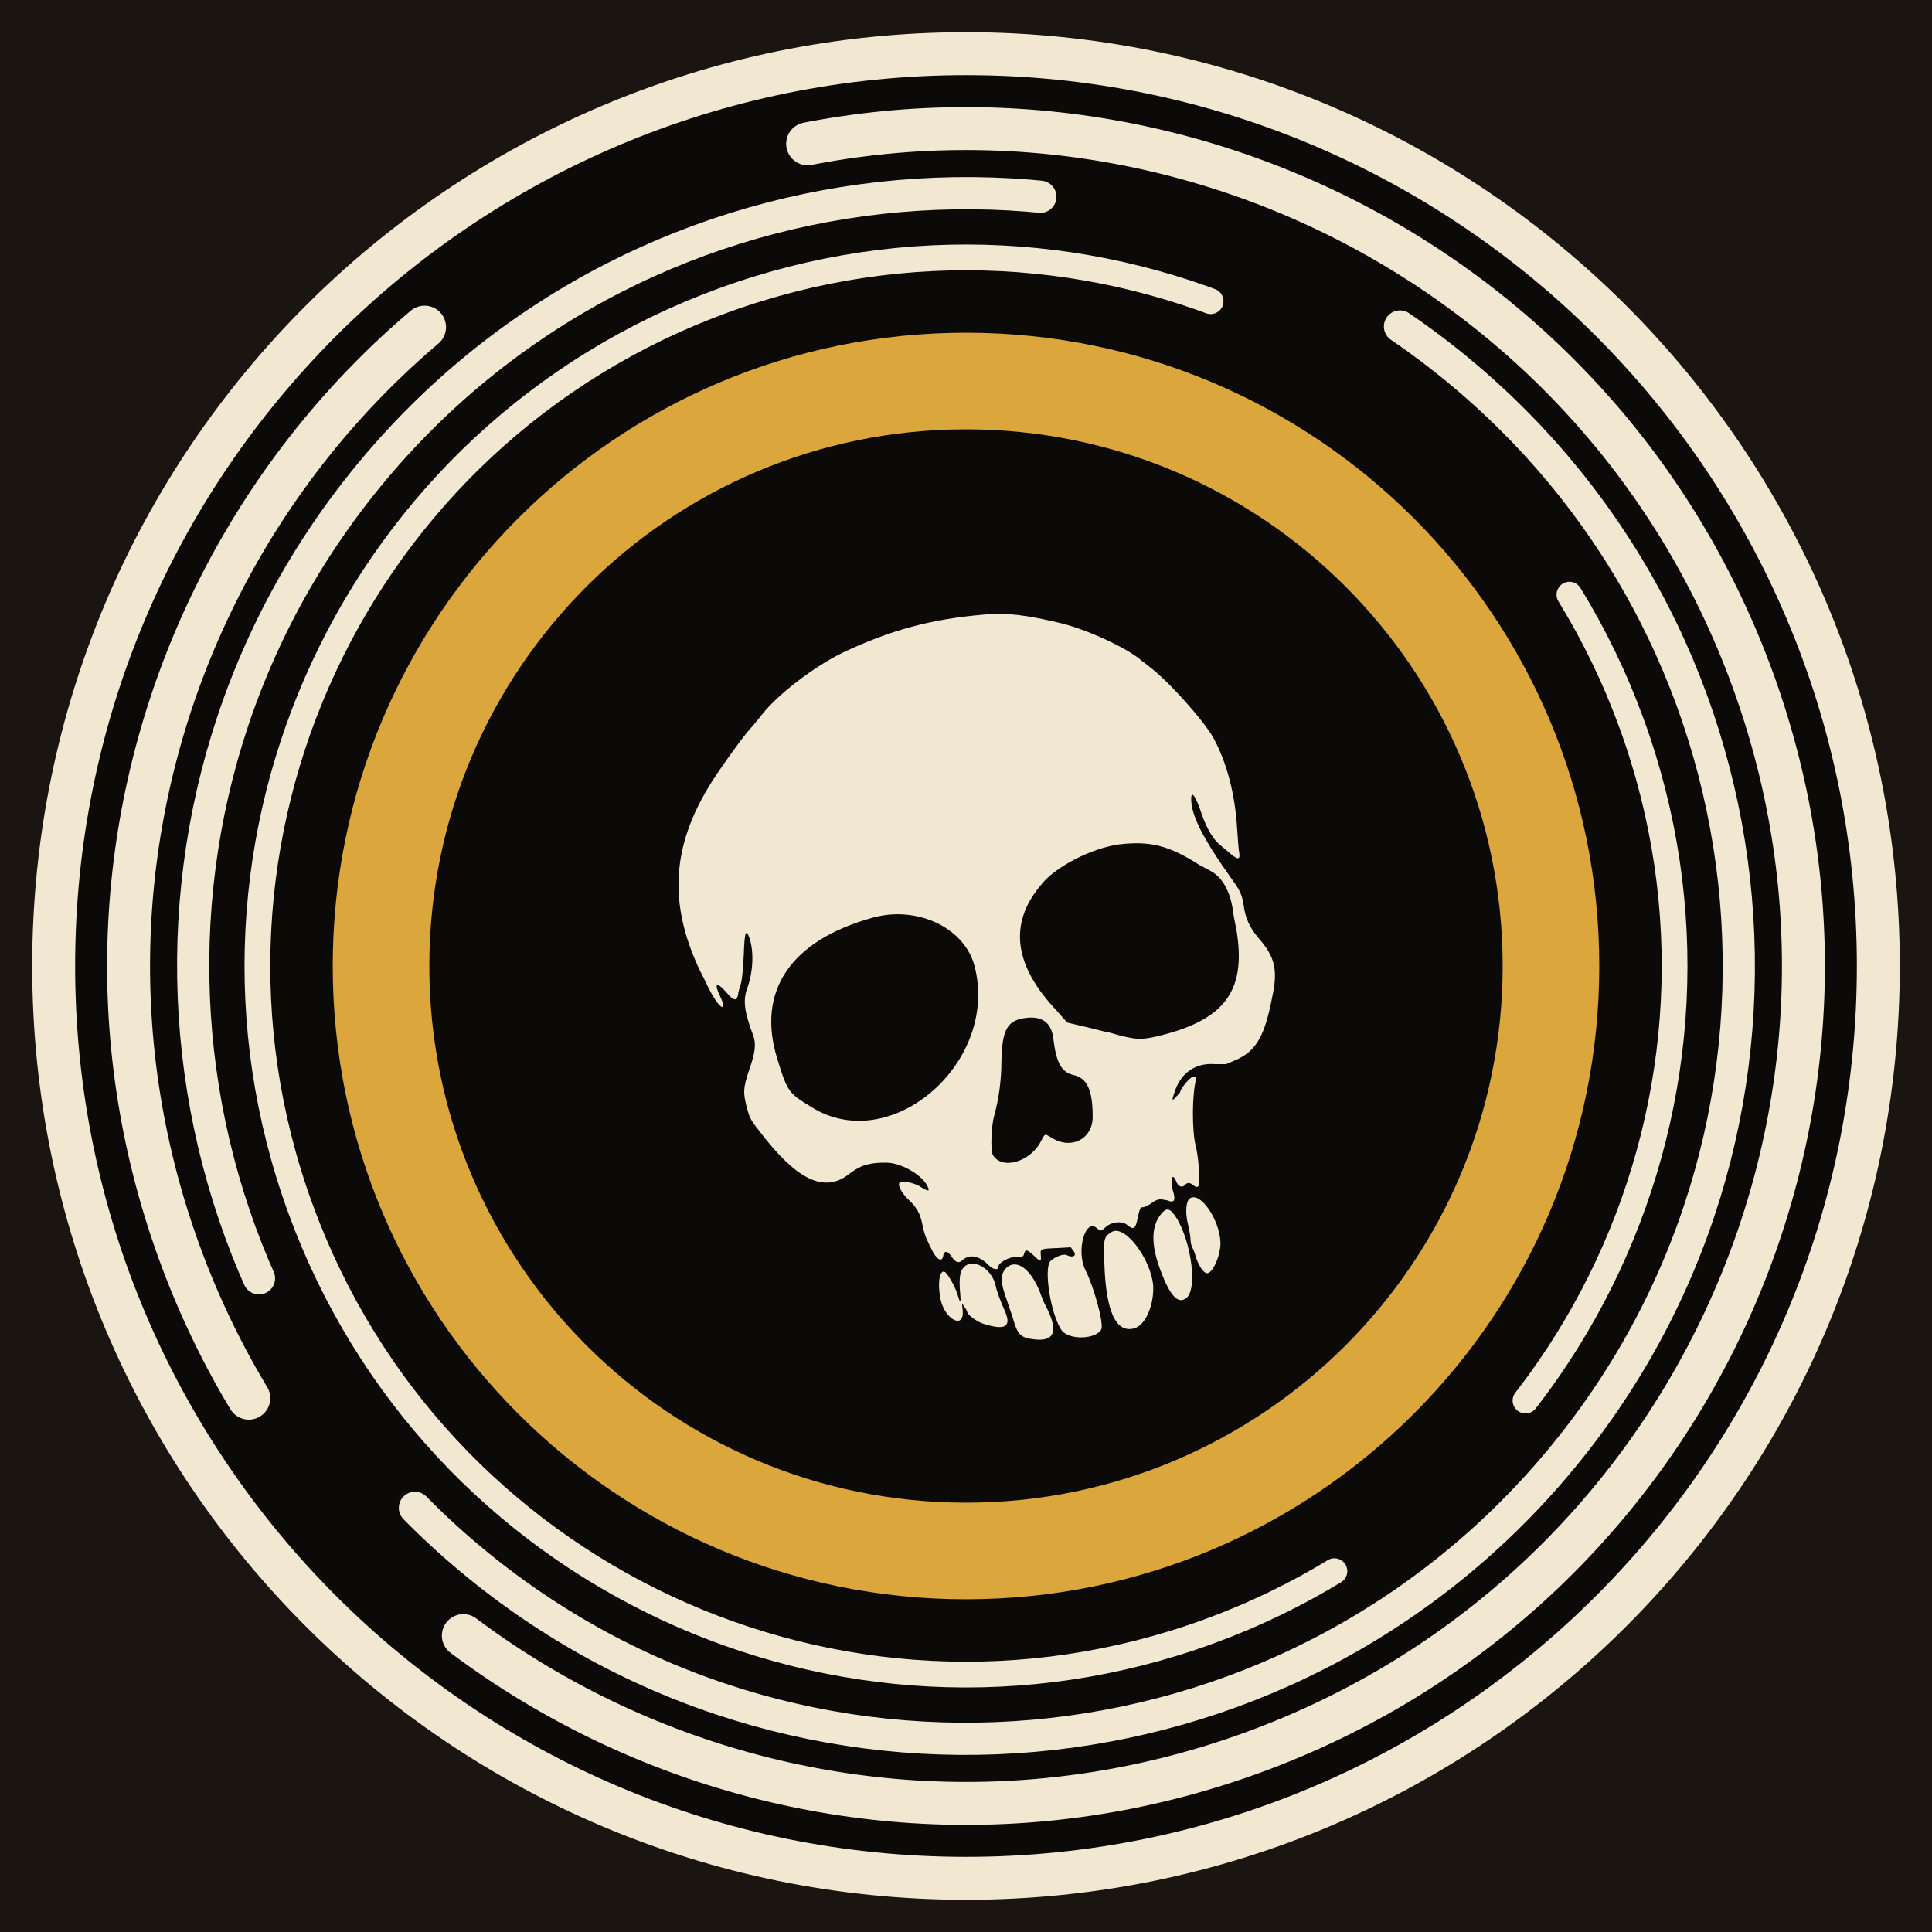
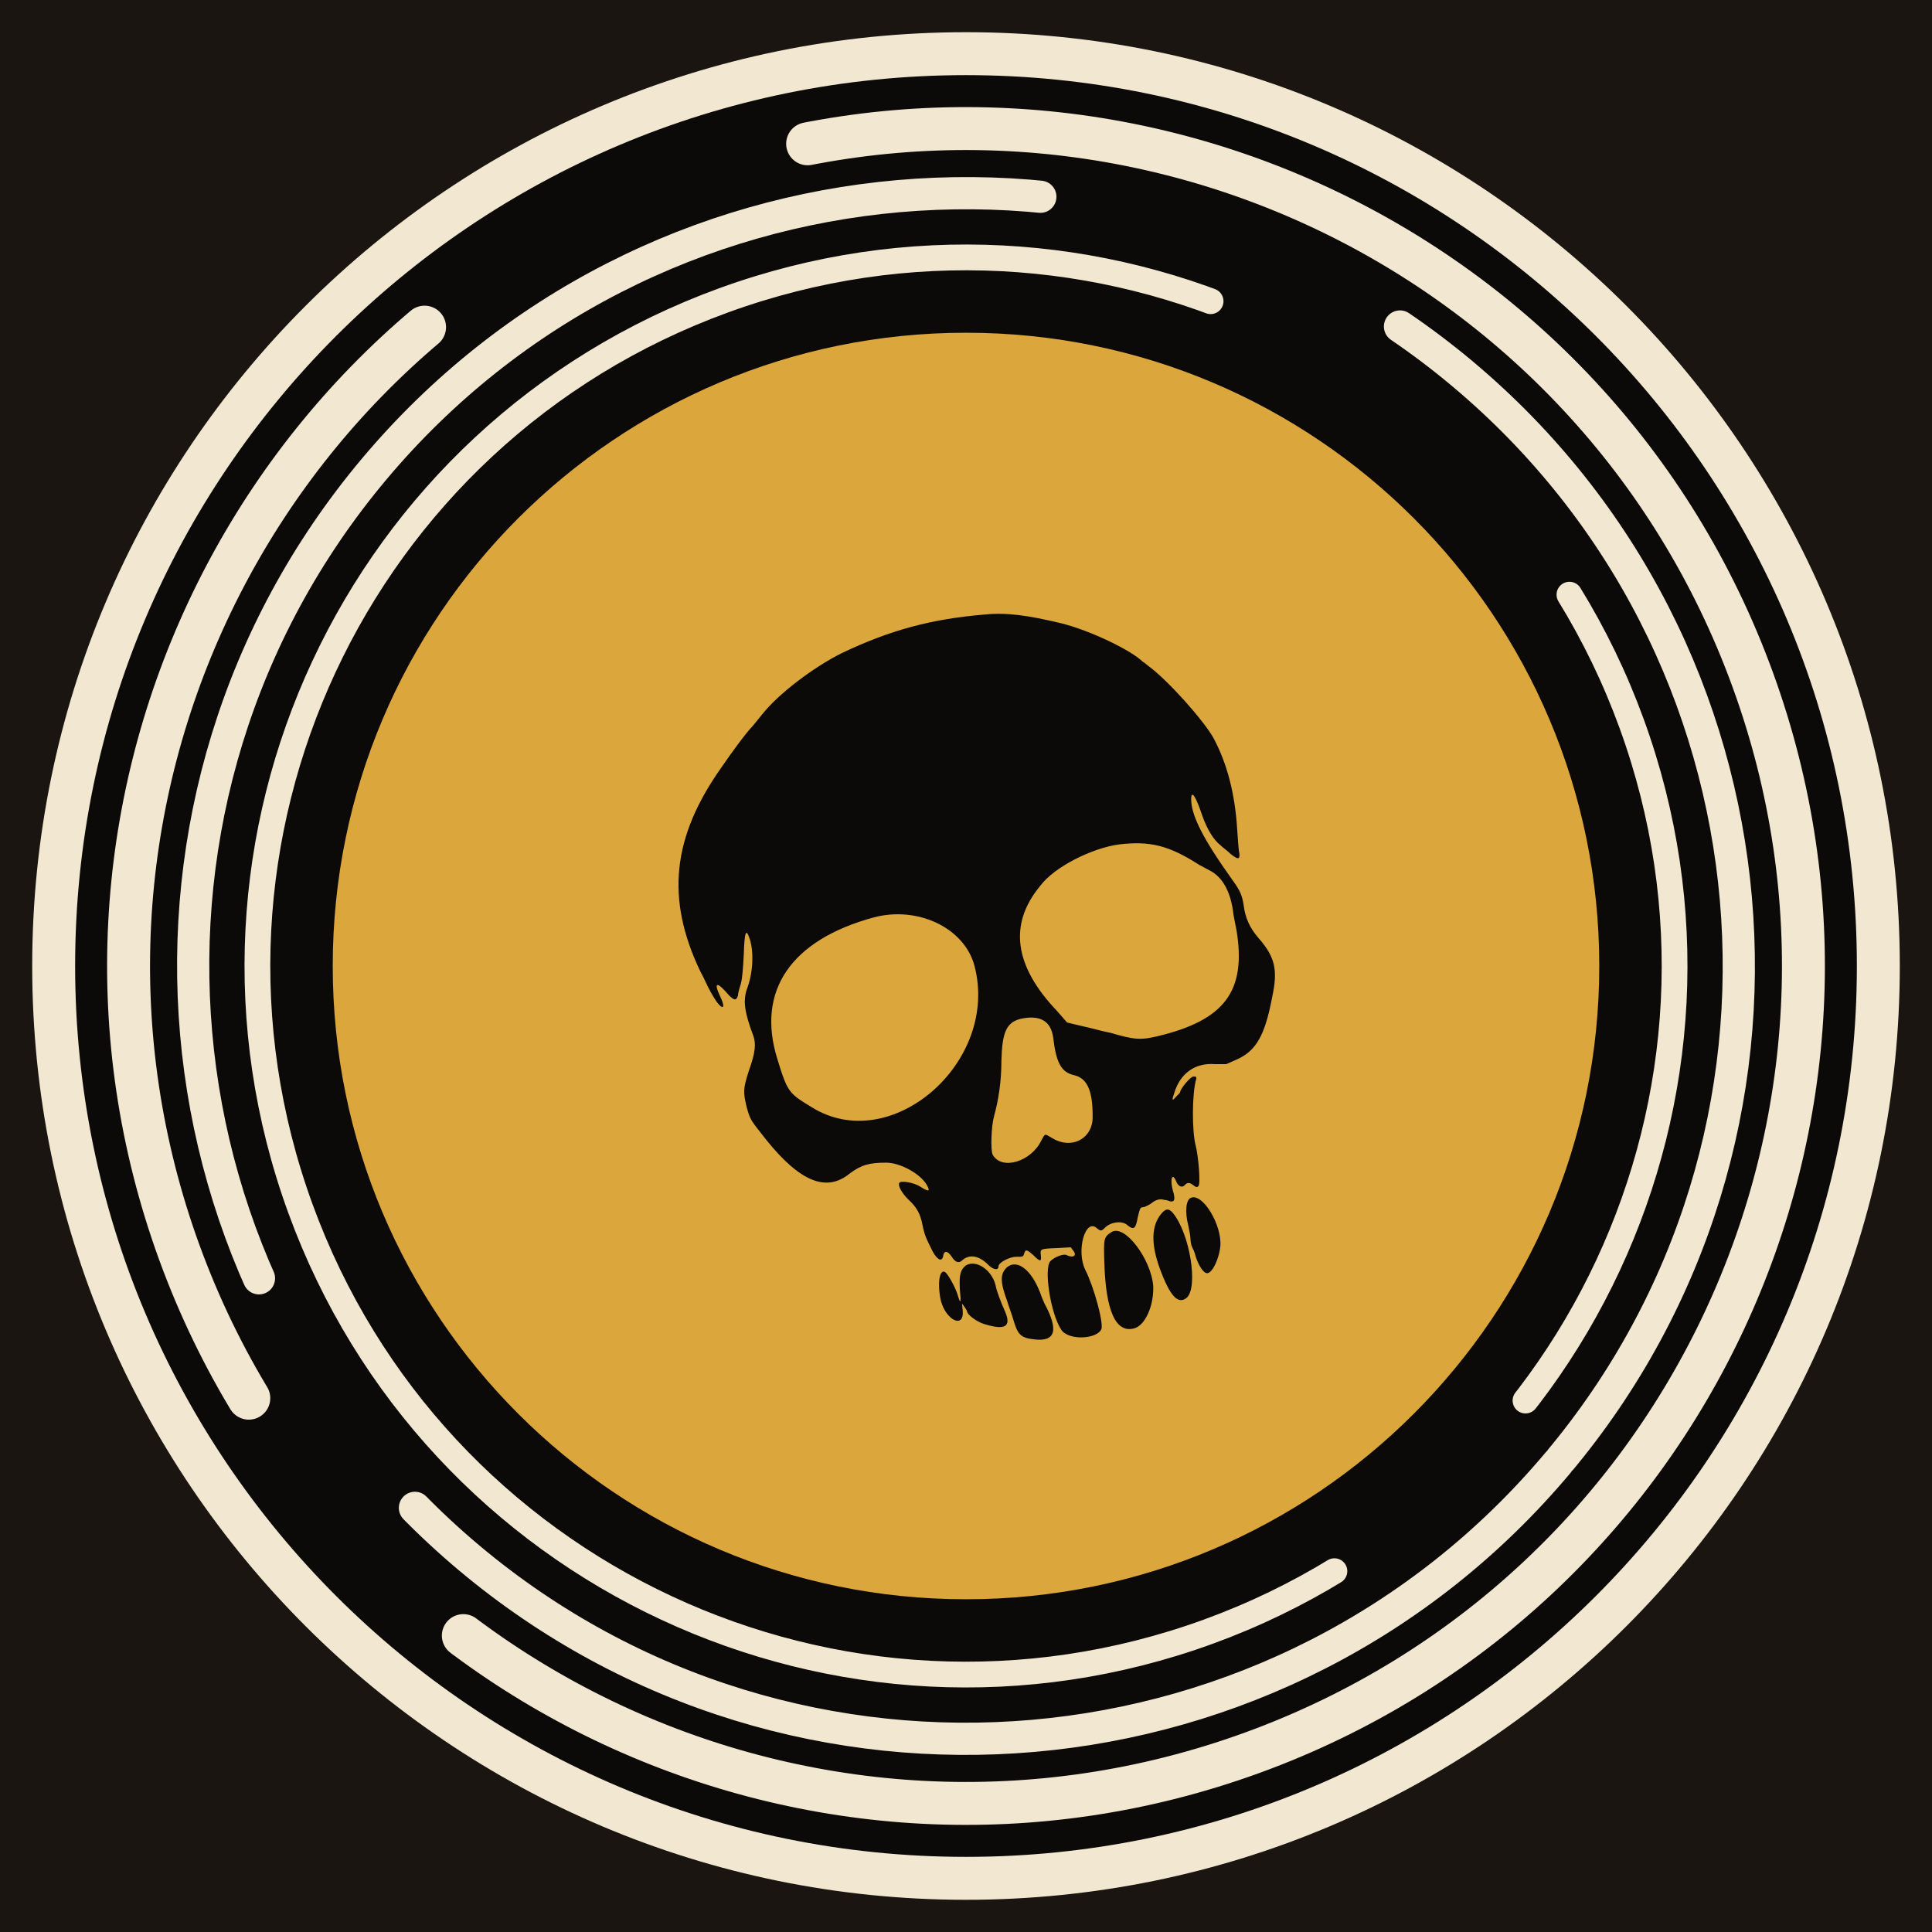
<svg xmlns="http://www.w3.org/2000/svg" viewBox="0 0 180 180" width="180" height="180">
  <rect width="180" height="180" fill="#1a1510" />
  <circle cx="90" cy="90" r="87" fill="#f2e8d2" />
  <circle cx="90" cy="90" r="83" fill="#0b0a08" />
  <g fill="none" stroke="#f2e8d2" stroke-linecap="round" transform="translate(90 90)">
    <circle r="78" stroke-width="4" stroke-dasharray="200 30 110 40" transform="rotate(-20)" />
    <circle r="72" stroke-width="3" stroke-dasharray="120 26 150 36" transform="rotate(40)" />
    <circle r="66" stroke-width="2.4" stroke-dasharray="150 44 80 24" transform="rotate(160)" />
  </g>
  <circle cx="90" cy="90" r="59" fill="#dba63c" />
-   <circle cx="90" cy="90" r="50" fill="#0b0a08" />
-   <path fill="#f2e8d2" fill-rule="evenodd" transform="translate(62.02 57.05) scale(0.68)" d="M43.7 0.3C36.5 0.9 30.8 2.4 24.1 5.6C20.3 7.5 15.5 11.1 13.2 14C12.9 14.4 12.3 15.1 11.9 15.6C11.1 16.4 9.1 19.1 7.6 21.3C0.9 30.8 0 39.2 4.7 49.1C5.4 50.4 5.9 51.6 6 51.7C6.1 51.9 6.3 52.3 6.5 52.6C7.6 54.5 8.4 54.6 7.5 52.7C6.5 50.6 7 50.5 8.7 52.5C9.4 53.2 9.7 53.2 9.9 52.5C9.9 52.2 10.1 51.5 10.3 50.9C10.5 50.1 10.6 48.8 10.7 46.9C10.8 43.8 11 43.2 11.5 44.7C12.1 46.5 12 49.4 11.1 51.7C10.6 53.3 10.8 54.8 12 58C12.4 59.1 12.3 60.3 11.4 62.8C10.6 65.3 10.6 65.7 11.1 67.8C11.6 69.6 11.6 69.5 13.8 72.3C18.4 78 22 79.5 25.2 76.9C26.8 75.7 27.9 75.4 30.2 75.4C32.2 75.4 35 77 35.8 78.5C36.3 79.4 36 79.4 34.9 78.7C34 78.1 32.1 77.8 32 78.2C31.8 78.6 32.4 79.6 33.2 80.4C34.4 81.5 34.9 82.4 35.2 84C35.5 85.5 35.8 86 36.6 87.6C37.2 88.7 37.8 89 38 88.3C38.1 87.4 38.6 87.4 39.2 88.3C39.7 89.1 40.2 89.2 40.6 88.8C41.6 87.9 42.9 88.1 44.2 89.4C44.9 90.1 45.6 90.2 45.6 89.6C45.6 89.1 47.1 88.3 48 88.3C48.9 88.3 49 88.3 49.1 87.9C49.3 87.2 49.5 87.3 50.4 88.1C51.3 89 51.5 89 51.4 88.1C51.3 87.2 51.3 87.2 53.7 87.1L55.5 87 55.8 87.4C56.4 88.1 55.9 88.5 55 88.1C54.6 87.8 53.3 88.3 52.7 88.9C51.8 89.9 52.7 96 54.2 98.3C55.2 99.8 59.1 99.6 59.7 98.2C60 97.3 58.7 92.5 57.5 90.1C56.2 87.5 57.5 82.9 59.1 84.4C59.6 84.8 59.7 84.8 60.2 84.3C61 83.5 62.6 83.3 63.3 84C64.2 84.7 64.4 84.4 64.7 82.8C65 81.6 65 81.5 65.5 81.5C65.8 81.4 66.2 81.2 66.5 81C67.1 80.5 67.7 80.3 68.3 80.5C68.5 80.5 68.9 80.6 69.1 80.7C69.7 80.8 69.8 80.5 69.6 79.6C69 77.7 69.4 76.5 70 78.1C70.3 78.7 70.8 78.9 71.2 78.4C71.5 78.1 71.8 78.1 72.3 78.5C72.7 78.8 72.8 78.8 73 78.6C73.3 78.3 73 74.5 72.6 73C72.1 71 72.1 65.9 72.7 63.9C72.7 63.6 72.7 63.6 72.3 63.6C71.9 63.6 70.5 65.3 70.5 65.7C70.5 65.8 70.2 66.1 69.9 66.4C69.4 67 69.3 66.9 69.7 65.8C70.5 63.2 72.5 61.7 75.2 61.9L76.8 61.9 78.4 61.2C80.9 60 82.1 58 83.1 52.7C83.9 49 83.5 47.2 81.2 44.6C80 43.2 79.4 41.8 79.2 40.2C79 38.8 78.7 38.1 77.6 36.6C73.6 31 72 27.8 72 25.6C72 24.3 72.6 25.1 73.5 27.8C74.2 29.8 75.1 31.2 76 31.9C76.3 32.2 77 32.7 77.4 33.1C78.4 33.9 78.7 33.9 78.6 33C78.5 32.7 78.4 31.2 78.3 29.7C78 24.8 76.9 20.7 75.1 17.3C73.8 14.9 68.8 9.3 66.2 7.4C65.8 7.1 65.5 6.8 65.4 6.8C63.8 5.2 58.2 2.5 54.2 1.5C49.6 0.4 46.7 0 43.7 0.3ZM62.1 31.8C58.4 32.3 53.2 34.9 51.3 37.5C47 42.7 47.7 48.4 53.6 54.6L55 56.2 57.1 56.7C58.1 56.9 59.8 57.4 60.9 57.6C64.3 58.6 65.1 58.6 67.3 58.1C76.6 55.9 79.6 51.9 78.2 43.5C78.1 42.9 77.8 41.7 77.7 40.7C77.3 38.2 76.3 36.3 74.6 35.4C74.2 35.2 73.5 34.8 73.1 34.6C68.9 31.9 66.3 31.3 62.1 31.8ZM28.5 41.8C17.1 44.9 12.4 51.9 15.3 61.2C16.7 65.8 16.9 65.9 20 67.8C30.9 74.6 45.8 61.6 42.3 48.4C40.9 43.2 34.5 40.2 28.5 41.8ZM48.6 55.7C46.7 56.2 46.1 57.5 46 61.4C46 64.3 45.6 66.8 45 69C44.6 70.4 44.5 73.7 44.8 74.3C46 76.5 50.1 75.3 51.5 72.3C52 71.4 51.9 71.4 52.9 72C55.6 73.7 58.6 72.1 58.5 69C58.5 65.4 57.7 63.8 55.9 63.4C54.2 63 53.5 61.7 53.1 58.3C52.8 56 51.3 55.1 48.6 55.7ZM72 80.2C71.3 80.4 71.1 82.1 71.6 84C71.7 84.5 71.9 85.4 71.9 85.8C71.9 86.2 72 86.7 72.1 86.9C72.2 87.1 72.5 87.7 72.6 88.2C72.9 89.2 73.5 90.3 74 90.5C74.7 90.9 75.8 88.8 76 86.8C76.2 83.9 73.6 79.6 72 80.2ZM67.9 82.4C66.5 84.1 66.5 86.6 67.7 89.9C69.1 93.7 70.2 94.9 71.4 93.9C73 92.4 71.8 85.1 69.5 82.3C68.9 81.6 68.5 81.7 67.9 82.4ZM61.1 84.9C60 85.6 60 85.8 60.1 89.1C60.3 95.8 61.7 98.8 64.2 98.1C65.7 97.7 66.9 95 66.8 92.3C66.5 88.6 62.9 83.8 61.1 84.9ZM41.1 89.5C40.4 90.1 40.2 90.7 40.3 92.7C40.5 94.7 40.4 94.9 40 93.5C39.7 92.5 38.7 90.7 38.3 90.4C37.5 89.9 37.2 92 37.7 94.3C38.4 97 40.9 98.2 40.7 95.7L40.6 94.7 40.9 95.1C41.1 95.4 41.3 95.7 41.3 95.8C41.3 96.2 42.6 97.2 43.6 97.5C46.5 98.4 47.4 97.9 46.5 95.8C46 94.7 45.3 92.9 45.2 92.2C44.7 90.1 42.5 88.6 41.1 89.5ZM46.8 89.7C45.8 90.6 45.8 91.7 46.8 94.4C47 95.1 47.4 96.1 47.6 96.8C48.2 98.9 48.6 99.4 50.4 99.6C53.4 100 53.9 98.4 51.9 94.7C51.8 94.5 51.5 93.8 51.3 93.2C50.1 90.1 48.2 88.6 46.8 89.7Z" />
+   <path fill="#0b0a08" fill-rule="evenodd" transform="translate(62.02 57.05) scale(0.68)" d="M43.7 0.3C36.5 0.9 30.8 2.4 24.1 5.6C20.3 7.5 15.5 11.1 13.2 14C12.9 14.4 12.3 15.1 11.9 15.6C11.1 16.4 9.1 19.1 7.6 21.3C0.9 30.8 0 39.2 4.7 49.1C5.4 50.4 5.9 51.6 6 51.7C6.1 51.9 6.3 52.3 6.5 52.6C7.6 54.5 8.4 54.6 7.5 52.7C6.5 50.6 7 50.5 8.7 52.5C9.4 53.2 9.7 53.2 9.9 52.5C9.9 52.2 10.1 51.5 10.3 50.9C10.5 50.1 10.6 48.8 10.7 46.9C10.8 43.8 11 43.2 11.5 44.7C12.1 46.5 12 49.4 11.1 51.7C10.6 53.3 10.8 54.8 12 58C12.4 59.1 12.3 60.3 11.4 62.8C10.6 65.3 10.6 65.7 11.1 67.8C11.6 69.6 11.6 69.5 13.8 72.3C18.4 78 22 79.5 25.2 76.9C26.8 75.7 27.9 75.4 30.2 75.4C32.2 75.4 35 77 35.8 78.5C36.3 79.4 36 79.4 34.9 78.7C34 78.1 32.1 77.8 32 78.2C31.8 78.6 32.4 79.6 33.2 80.4C34.4 81.5 34.9 82.4 35.2 84C35.5 85.5 35.8 86 36.6 87.6C37.2 88.7 37.8 89 38 88.3C38.1 87.4 38.6 87.4 39.2 88.3C39.7 89.1 40.2 89.2 40.6 88.8C41.6 87.9 42.9 88.1 44.2 89.4C44.9 90.1 45.6 90.2 45.6 89.6C45.6 89.1 47.1 88.3 48 88.3C48.9 88.3 49 88.3 49.1 87.9C49.3 87.2 49.5 87.3 50.4 88.1C51.3 89 51.5 89 51.4 88.1C51.3 87.2 51.3 87.2 53.7 87.1L55.5 87 55.8 87.4C56.4 88.1 55.9 88.5 55 88.1C54.6 87.8 53.3 88.3 52.7 88.9C51.8 89.9 52.7 96 54.2 98.3C55.2 99.8 59.1 99.6 59.7 98.2C60 97.3 58.7 92.5 57.5 90.1C56.2 87.5 57.5 82.9 59.1 84.4C59.6 84.8 59.7 84.8 60.2 84.3C61 83.5 62.6 83.3 63.3 84C64.2 84.7 64.4 84.4 64.7 82.8C65 81.6 65 81.5 65.5 81.5C65.8 81.4 66.2 81.2 66.5 81C67.1 80.5 67.7 80.3 68.3 80.5C68.5 80.5 68.9 80.6 69.1 80.7C69.7 80.8 69.8 80.5 69.6 79.6C69 77.7 69.4 76.5 70 78.1C70.3 78.7 70.8 78.9 71.2 78.4C71.5 78.1 71.8 78.1 72.3 78.5C72.7 78.8 72.8 78.8 73 78.6C73.3 78.3 73 74.5 72.6 73C72.1 71 72.1 65.9 72.7 63.9C72.7 63.6 72.7 63.6 72.3 63.6C71.9 63.6 70.5 65.3 70.5 65.7C70.5 65.8 70.2 66.1 69.9 66.4C69.4 67 69.3 66.9 69.7 65.8C70.5 63.2 72.5 61.7 75.2 61.9L76.8 61.9 78.4 61.2C80.9 60 82.1 58 83.1 52.7C83.9 49 83.5 47.2 81.2 44.6C80 43.2 79.4 41.8 79.2 40.2C79 38.8 78.7 38.1 77.6 36.6C73.6 31 72 27.8 72 25.6C72 24.3 72.6 25.1 73.5 27.8C74.2 29.8 75.1 31.2 76 31.9C76.3 32.2 77 32.7 77.4 33.1C78.4 33.9 78.7 33.9 78.6 33C78.5 32.7 78.4 31.2 78.3 29.7C78 24.8 76.9 20.7 75.1 17.3C73.8 14.9 68.8 9.3 66.2 7.4C65.8 7.1 65.5 6.8 65.4 6.8C63.8 5.2 58.2 2.5 54.2 1.5C49.6 0.4 46.7 0 43.7 0.3ZM62.1 31.8C58.4 32.3 53.2 34.9 51.3 37.5C47 42.7 47.7 48.4 53.6 54.6L55 56.2 57.1 56.7C58.1 56.9 59.8 57.4 60.9 57.6C64.3 58.6 65.1 58.6 67.3 58.1C76.6 55.9 79.6 51.9 78.2 43.5C78.1 42.9 77.8 41.7 77.7 40.7C77.3 38.2 76.3 36.3 74.6 35.4C74.2 35.2 73.5 34.8 73.1 34.6C68.9 31.9 66.3 31.3 62.1 31.8ZM28.5 41.8C17.1 44.9 12.4 51.9 15.3 61.2C16.7 65.8 16.9 65.9 20 67.8C30.9 74.6 45.8 61.6 42.3 48.4C40.9 43.2 34.5 40.2 28.5 41.8ZM48.6 55.7C46.7 56.2 46.1 57.5 46 61.4C46 64.3 45.6 66.8 45 69C44.6 70.4 44.5 73.7 44.8 74.3C46 76.5 50.1 75.3 51.5 72.3C52 71.4 51.9 71.4 52.9 72C55.6 73.7 58.6 72.1 58.5 69C58.5 65.4 57.7 63.8 55.9 63.4C54.2 63 53.5 61.7 53.1 58.3C52.8 56 51.3 55.1 48.6 55.7ZM72 80.2C71.3 80.4 71.1 82.1 71.6 84C71.7 84.5 71.9 85.4 71.9 85.8C71.9 86.2 72 86.7 72.1 86.9C72.2 87.1 72.5 87.7 72.6 88.2C72.9 89.2 73.5 90.3 74 90.5C74.7 90.9 75.8 88.8 76 86.8C76.2 83.9 73.6 79.6 72 80.2ZM67.9 82.4C66.5 84.1 66.5 86.6 67.7 89.9C69.1 93.7 70.2 94.9 71.4 93.9C73 92.4 71.8 85.1 69.5 82.3C68.9 81.6 68.5 81.7 67.9 82.4ZM61.1 84.9C60 85.6 60 85.8 60.1 89.1C60.3 95.8 61.7 98.8 64.2 98.1C65.7 97.7 66.9 95 66.8 92.3C66.5 88.6 62.9 83.8 61.1 84.9ZM41.1 89.5C40.4 90.1 40.2 90.7 40.3 92.7C40.5 94.7 40.4 94.9 40 93.5C39.7 92.5 38.7 90.7 38.3 90.4C37.5 89.9 37.2 92 37.7 94.3C38.4 97 40.9 98.2 40.7 95.7L40.6 94.7 40.9 95.1C41.1 95.4 41.3 95.7 41.3 95.8C41.3 96.2 42.6 97.2 43.6 97.5C46.5 98.4 47.4 97.9 46.5 95.8C46 94.7 45.3 92.9 45.2 92.2C44.7 90.1 42.5 88.6 41.1 89.5ZM46.8 89.7C45.8 90.6 45.8 91.7 46.8 94.4C47 95.1 47.4 96.1 47.6 96.8C48.2 98.9 48.6 99.4 50.4 99.6C53.4 100 53.9 98.4 51.9 94.7C51.8 94.5 51.5 93.8 51.3 93.2C50.1 90.1 48.2 88.6 46.8 89.7Z" />
</svg>
